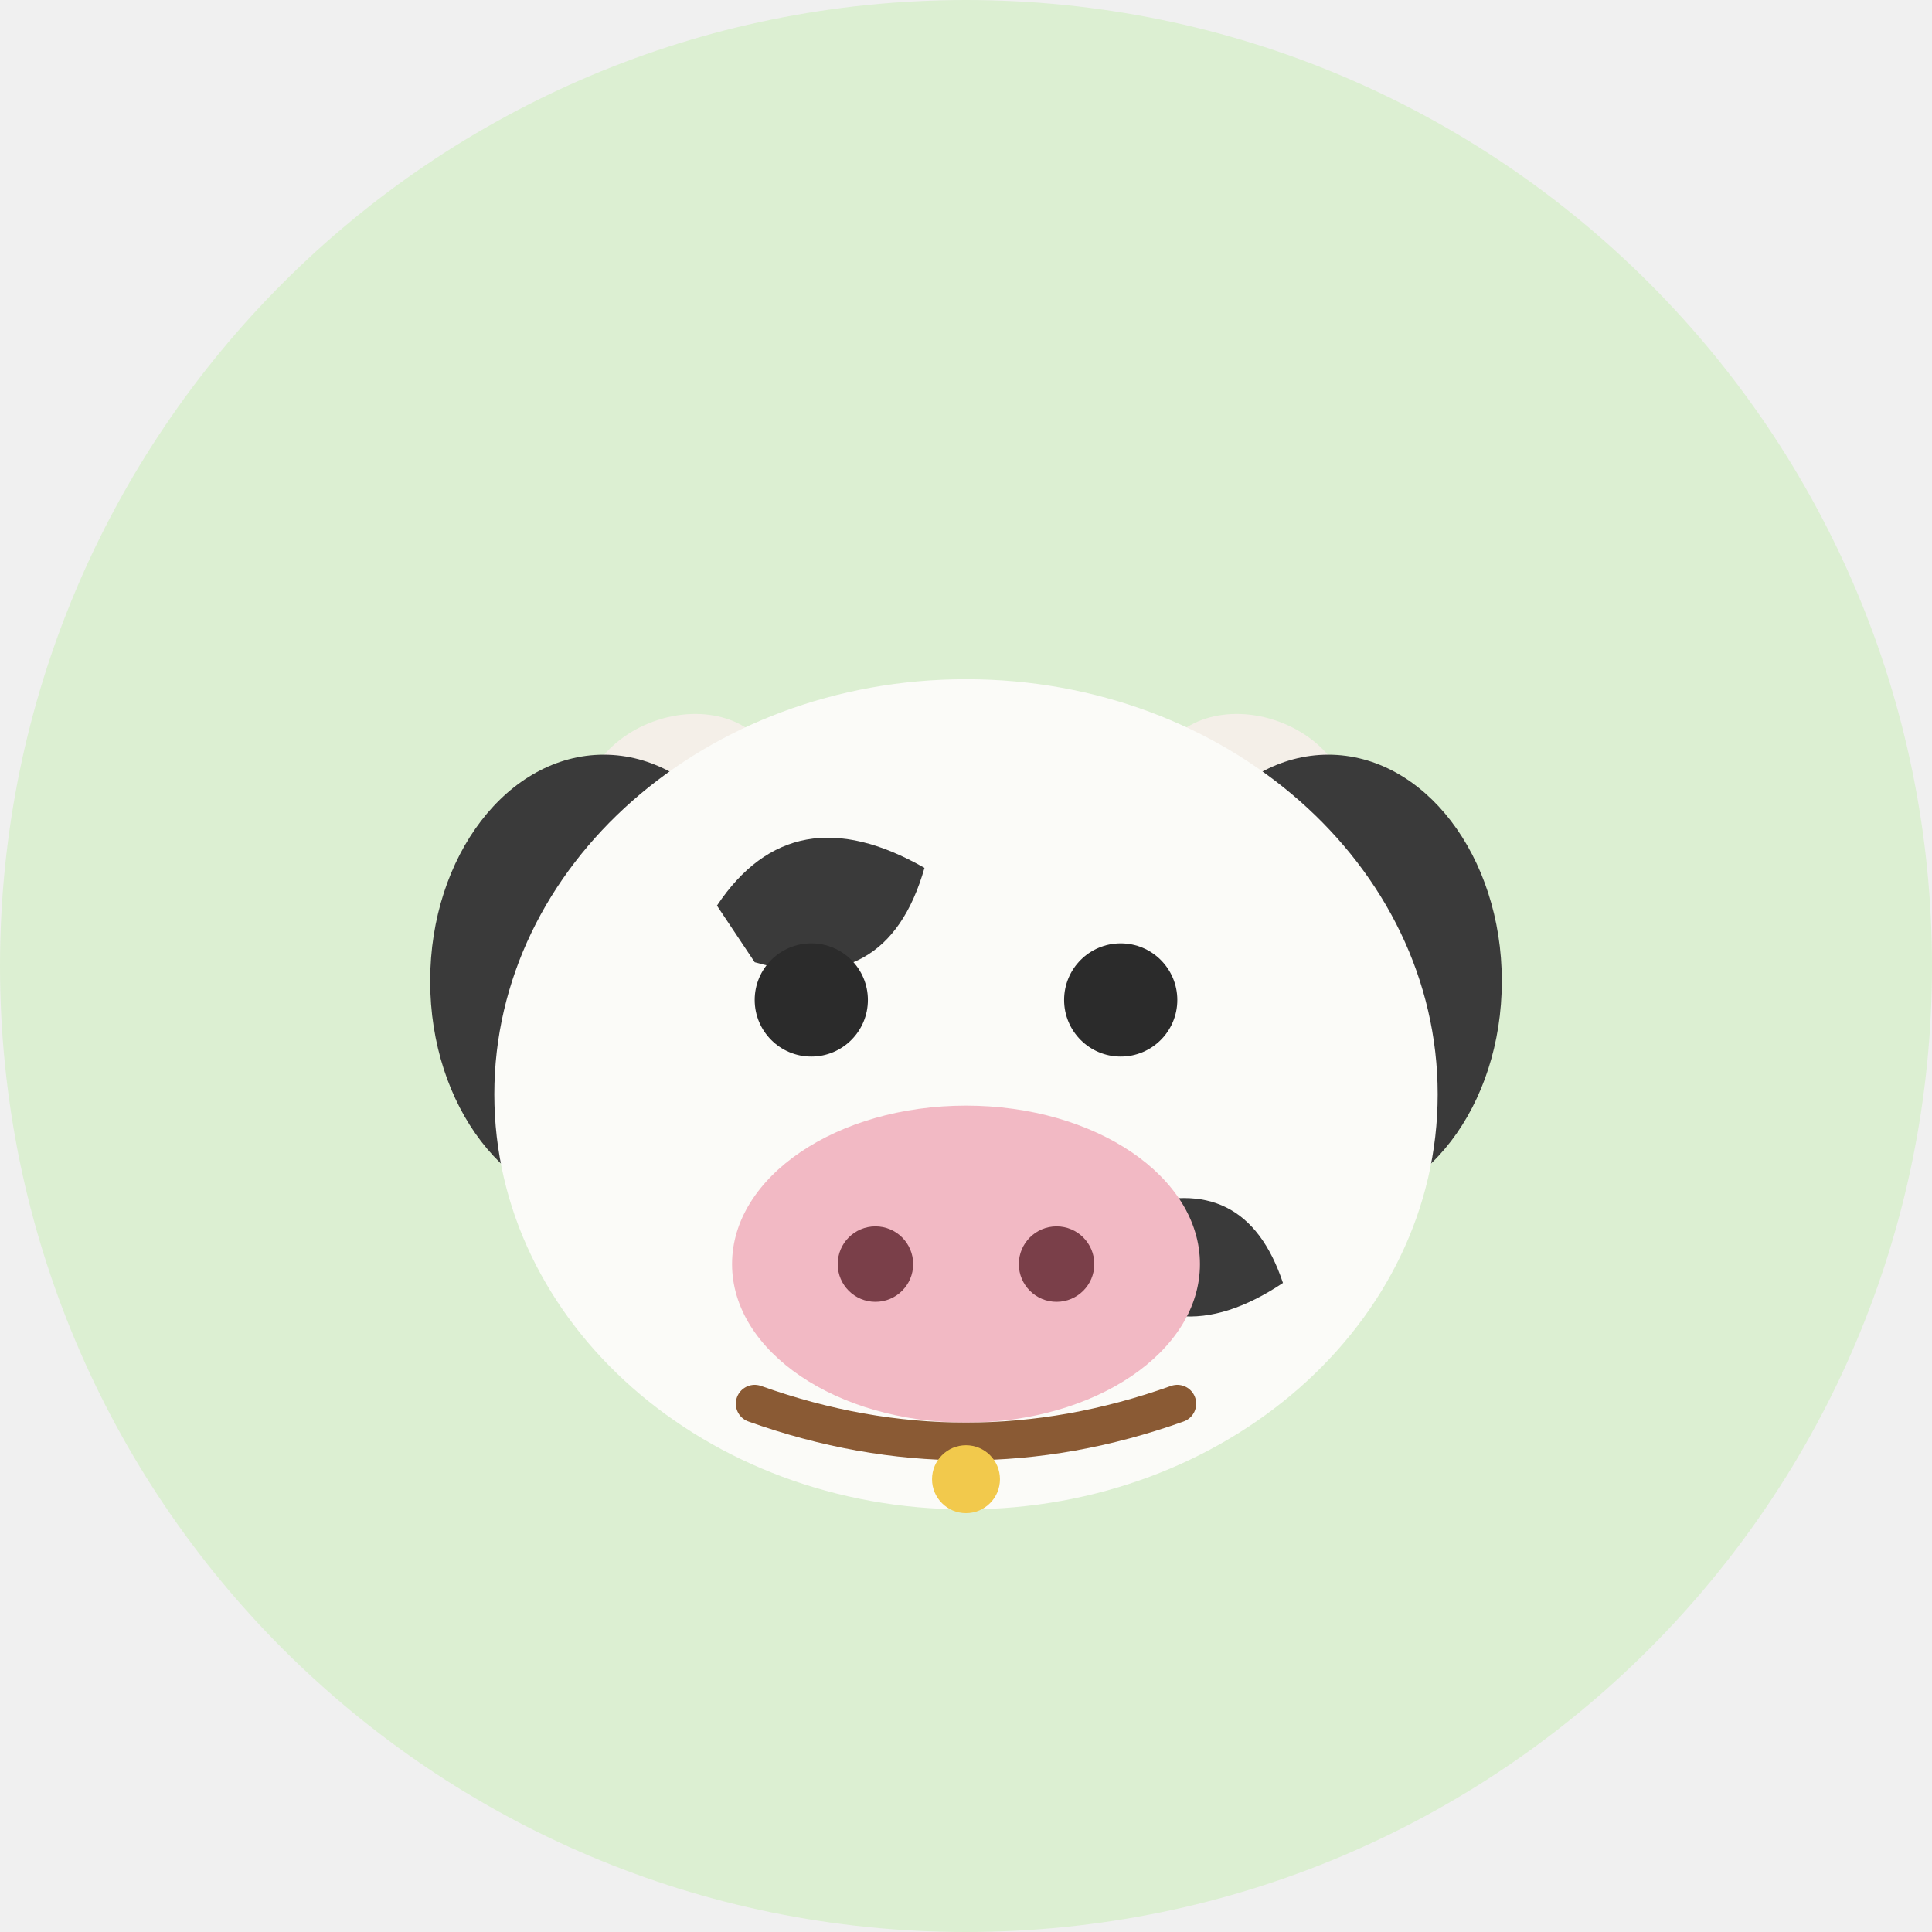
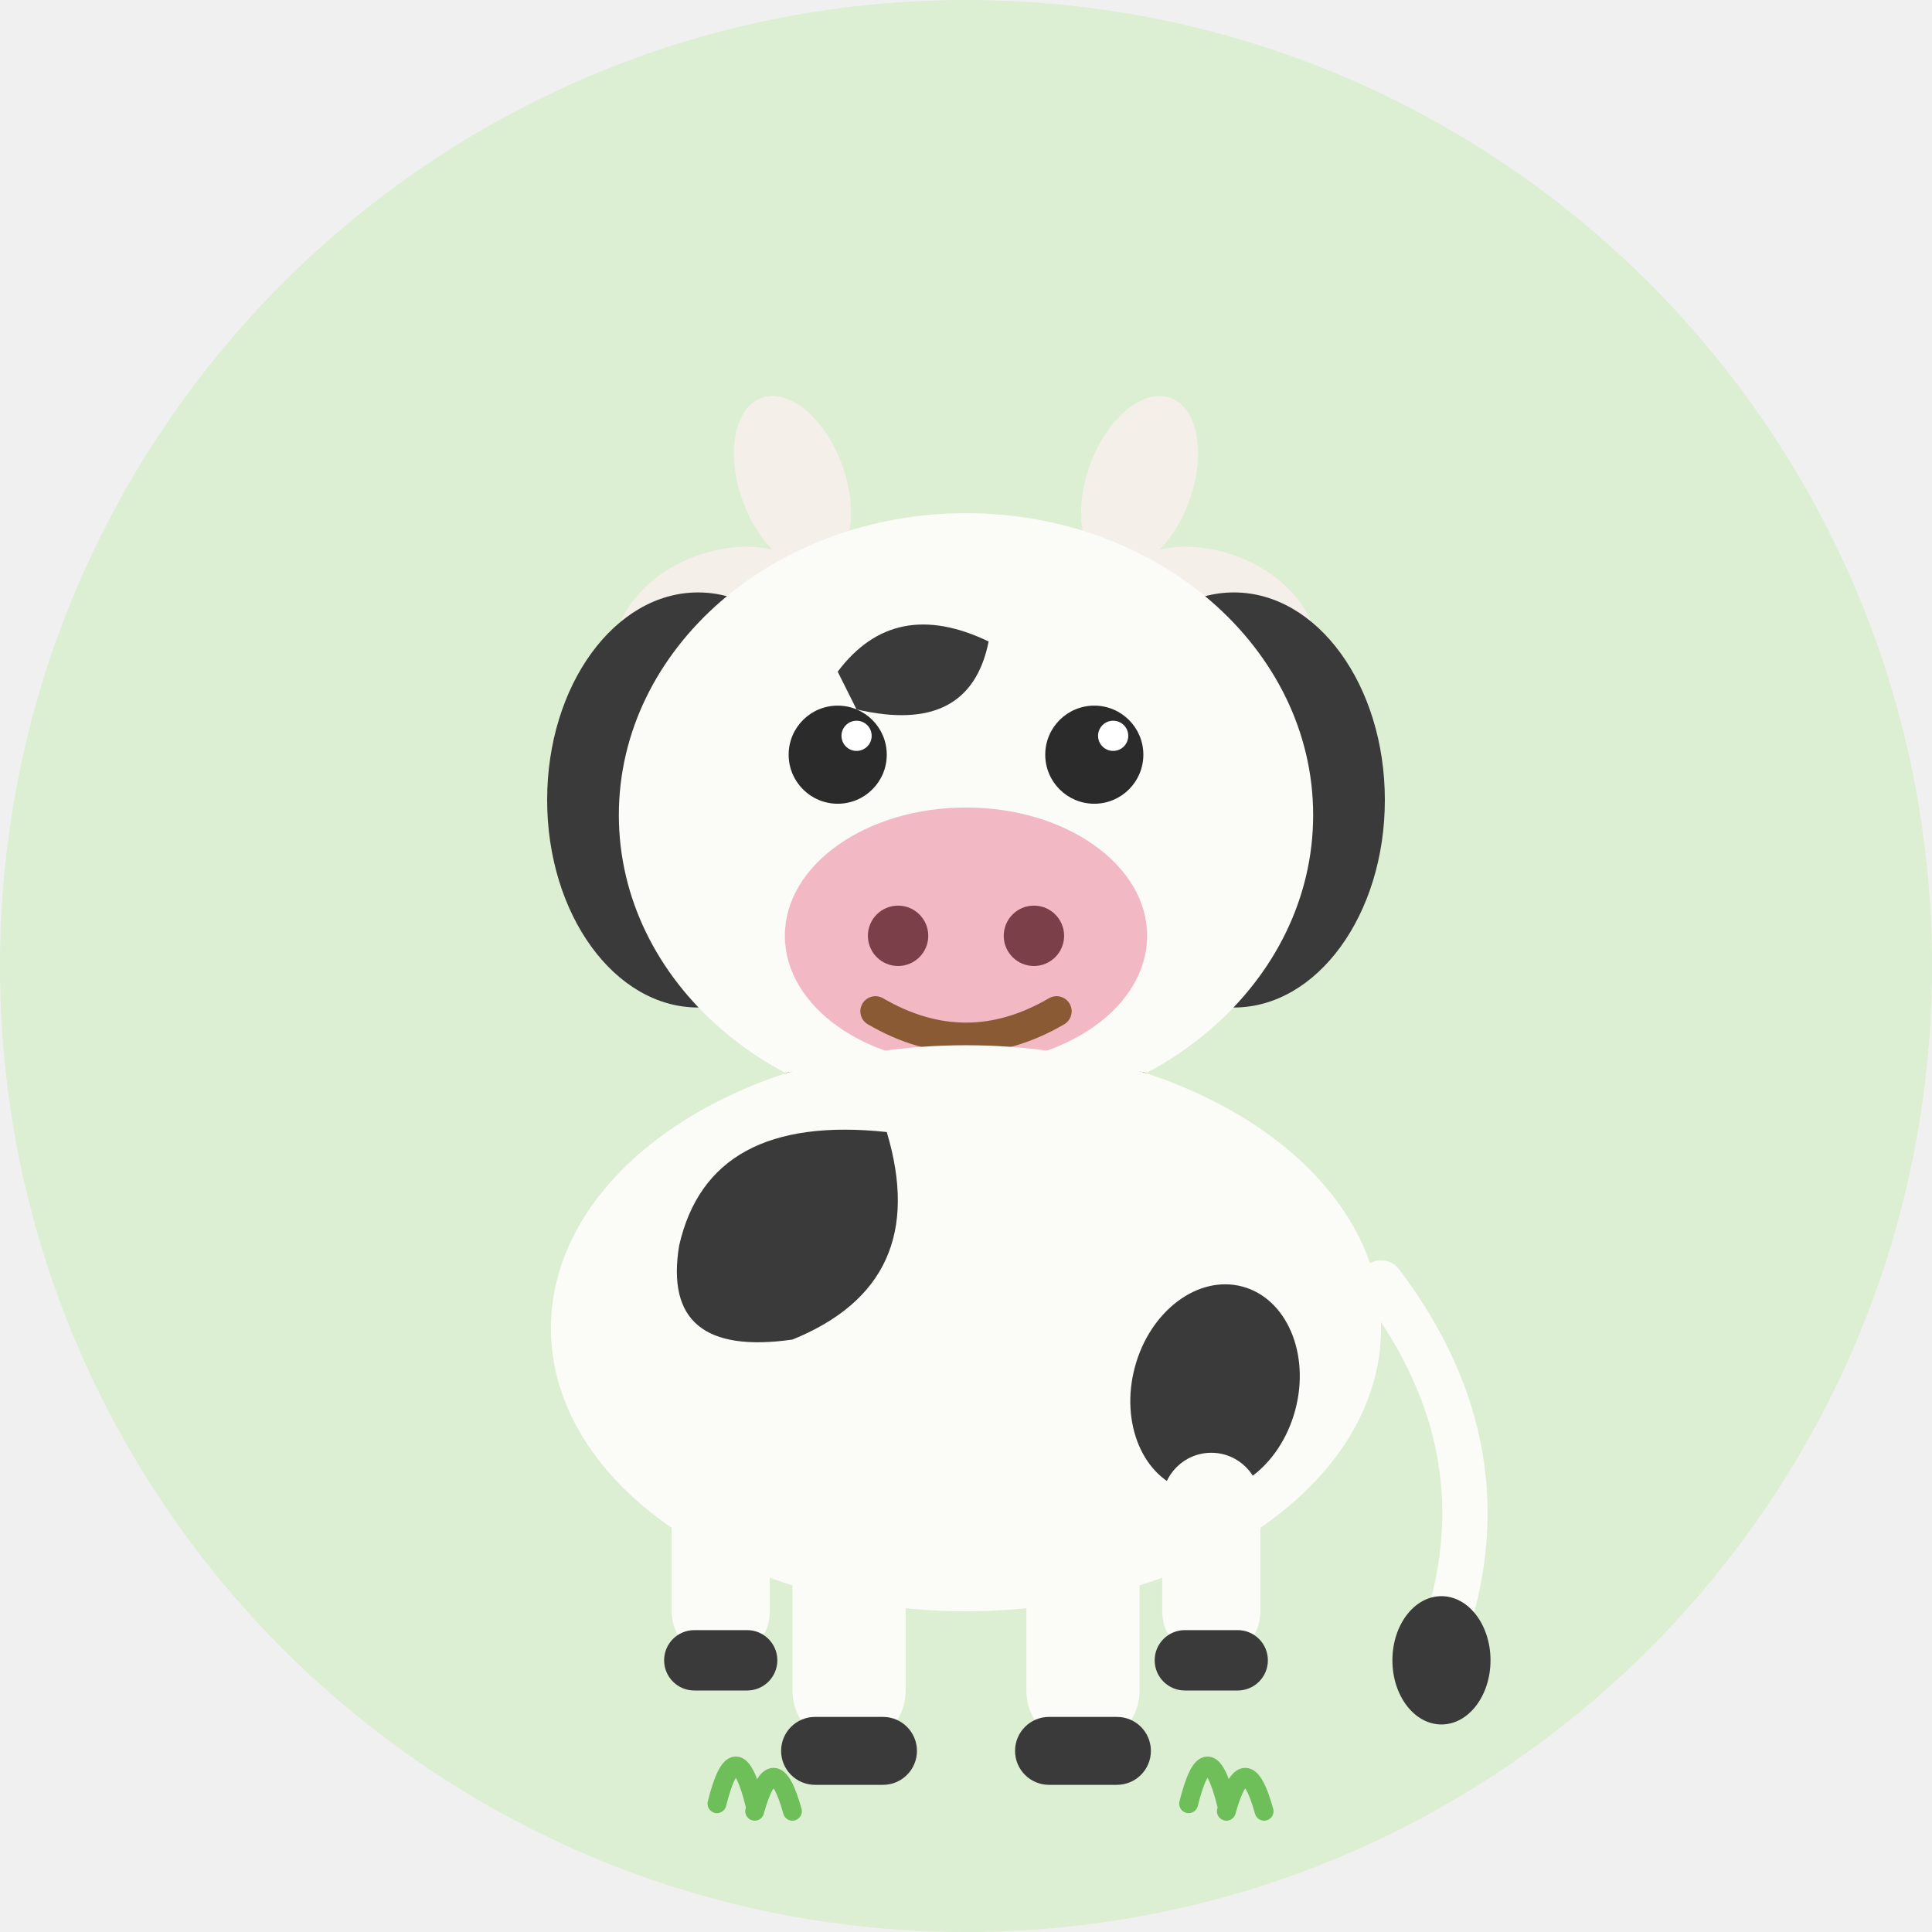
<svg xmlns="http://www.w3.org/2000/svg" width="512" height="512" viewBox="0 0 512 512">
  <circle cx="256" cy="256" r="256" fill="#DCEFD2" />
-   <ellipse cx="180" cy="210" rx="26" ry="20" fill="#F4EFE8" transform="rotate(-20 180 210)" />
-   <ellipse cx="332" cy="210" rx="26" ry="20" fill="#F4EFE8" transform="rotate(20 332 210)" />
-   <ellipse cx="160" cy="260" rx="46" ry="60" fill="#3A3A3A" />
-   <ellipse cx="352" cy="260" rx="46" ry="60" fill="#3A3A3A" />
-   <ellipse cx="256" cy="290" rx="125" ry="110" fill="#FBFBF8" />
-   <path d="M 190 240 q 20 -30 55 -10 q -10 35 -45 25 z" fill="#3A3A3A" />
-   <path d="M 300 320 q 30 -10 40 20 q -30 20 -50 -5 z" fill="#3A3A3A" />
-   <ellipse cx="215" cy="345" rx="16" ry="12" fill="#3A3A3A" opacity="0.85" transform="rotate(-10 215 345)" />
-   <ellipse cx="256" cy="335" rx="62" ry="42" fill="#F2B9C4" />
-   <circle cx="232" cy="335" r="10" fill="#7A3F49" />
-   <circle cx="280" cy="335" r="10" fill="#7A3F49" />
-   <circle cx="215" cy="265" r="15" fill="#2B2B2B" />
-   <circle cx="297" cy="265" r="15" fill="#2B2B2B" />
-   <path d="M 200 372 Q 256 392 312 372" fill="none" stroke="#8A5A34" stroke-width="10" stroke-linecap="round" />
-   <circle cx="256" cy="392" r="9" fill="#F2C94C" />
+   <ellipse cx="210" cy="128" rx="14" ry="24" fill="#F4EFE8" transform="rotate(-20 210 128)" />
+   <ellipse cx="302" cy="128" rx="14" ry="24" fill="#F4EFE8" transform="rotate(20 302 128)" />
+   <ellipse cx="192" cy="168" rx="30" ry="22" fill="#F4EFE8" transform="rotate(-20 192 168)" />
+   <ellipse cx="320" cy="168" rx="30" ry="22" fill="#F4EFE8" transform="rotate(20 320 168)" />
+   <ellipse cx="185" cy="212" rx="40" ry="55" fill="#3A3A3A" />
+   <ellipse cx="327" cy="212" rx="40" ry="55" fill="#3A3A3A" />
+   <ellipse cx="256" cy="216" rx="92" ry="80" fill="#FBFBF8" />
+   <path d="M 222 178 q 15 -20 40 -8 q -5 25 -35 18 z" fill="#3A3A3A" />
+   <ellipse cx="256" cy="248" rx="48" ry="34" fill="#F2B9C4" />
+   <circle cx="238" cy="248" r="8" fill="#7A3F49" />
+   <circle cx="274" cy="248" r="8" fill="#7A3F49" />
+   <circle cx="222" cy="200" r="13" fill="#2B2B2B" />
+   <circle cx="290" cy="200" r="13" fill="#2B2B2B" />
+   <circle cx="227" cy="195" r="4" fill="#FFFFFF" />
+   <circle cx="295" cy="195" r="4" fill="#FFFFFF" />
+   <path d="M 232 268 Q 256 282 280 268" fill="none" stroke="#8A5A34" stroke-width="8" stroke-linecap="round" />
+   <path d="M 210 288 Q 256 304 302 288" fill="none" stroke="#8A5A34" stroke-width="8" stroke-linecap="round" />
+   <circle cx="256" cy="300" r="10" fill="#F2C94C" />
+   <ellipse cx="256" cy="352" rx="110" ry="75" fill="#FBFBF8" />
+   <path d="M 180 330 q 8 -35 55 -30 q 12 40 -25 55 q -35 5 -30 -25 z" fill="#3A3A3A" />
+   <ellipse cx="322" cy="368" rx="22" ry="28" fill="#3A3A3A" transform="rotate(15 322 368)" />
+   <rect x="178" y="385" width="26" height="55" rx="13" fill="#FBFBF8" />
+   <rect x="308" y="385" width="26" height="55" rx="13" fill="#FBFBF8" />
+   <rect x="210" y="395" width="30" height="68" rx="15" fill="#FBFBF8" />
+   <rect x="272" y="395" width="30" height="68" rx="15" fill="#FBFBF8" />
+   <rect x="176" y="432" width="30" height="16" rx="8" fill="#3A3A3A" />
+   <rect x="306" y="432" width="30" height="16" rx="8" fill="#3A3A3A" />
+   <rect x="207" y="455" width="36" height="18" rx="9" fill="#3A3A3A" />
+   <rect x="269" y="455" width="36" height="18" rx="9" fill="#3A3A3A" />
+   <path d="M 366 340 Q 400 385 382 435" fill="none" stroke="#FBFBF8" stroke-width="12" stroke-linecap="round" />
+   <ellipse cx="382" cy="440" rx="13" ry="17" fill="#3A3A3A" />
+   <path d="M 190 478 q 5 -20 10 0" fill="none" stroke="#6EBE5A" stroke-width="5" stroke-linecap="round" />
+   <path d="M 200 480 q 5 -18 10 0" fill="none" stroke="#6EBE5A" stroke-width="5" stroke-linecap="round" />
+   <path d="M 315 478 q 5 -20 10 0" fill="none" stroke="#6EBE5A" stroke-width="5" stroke-linecap="round" />
+   <path d="M 325 480 q 5 -18 10 0" fill="none" stroke="#6EBE5A" stroke-width="5" stroke-linecap="round" />
</svg>
